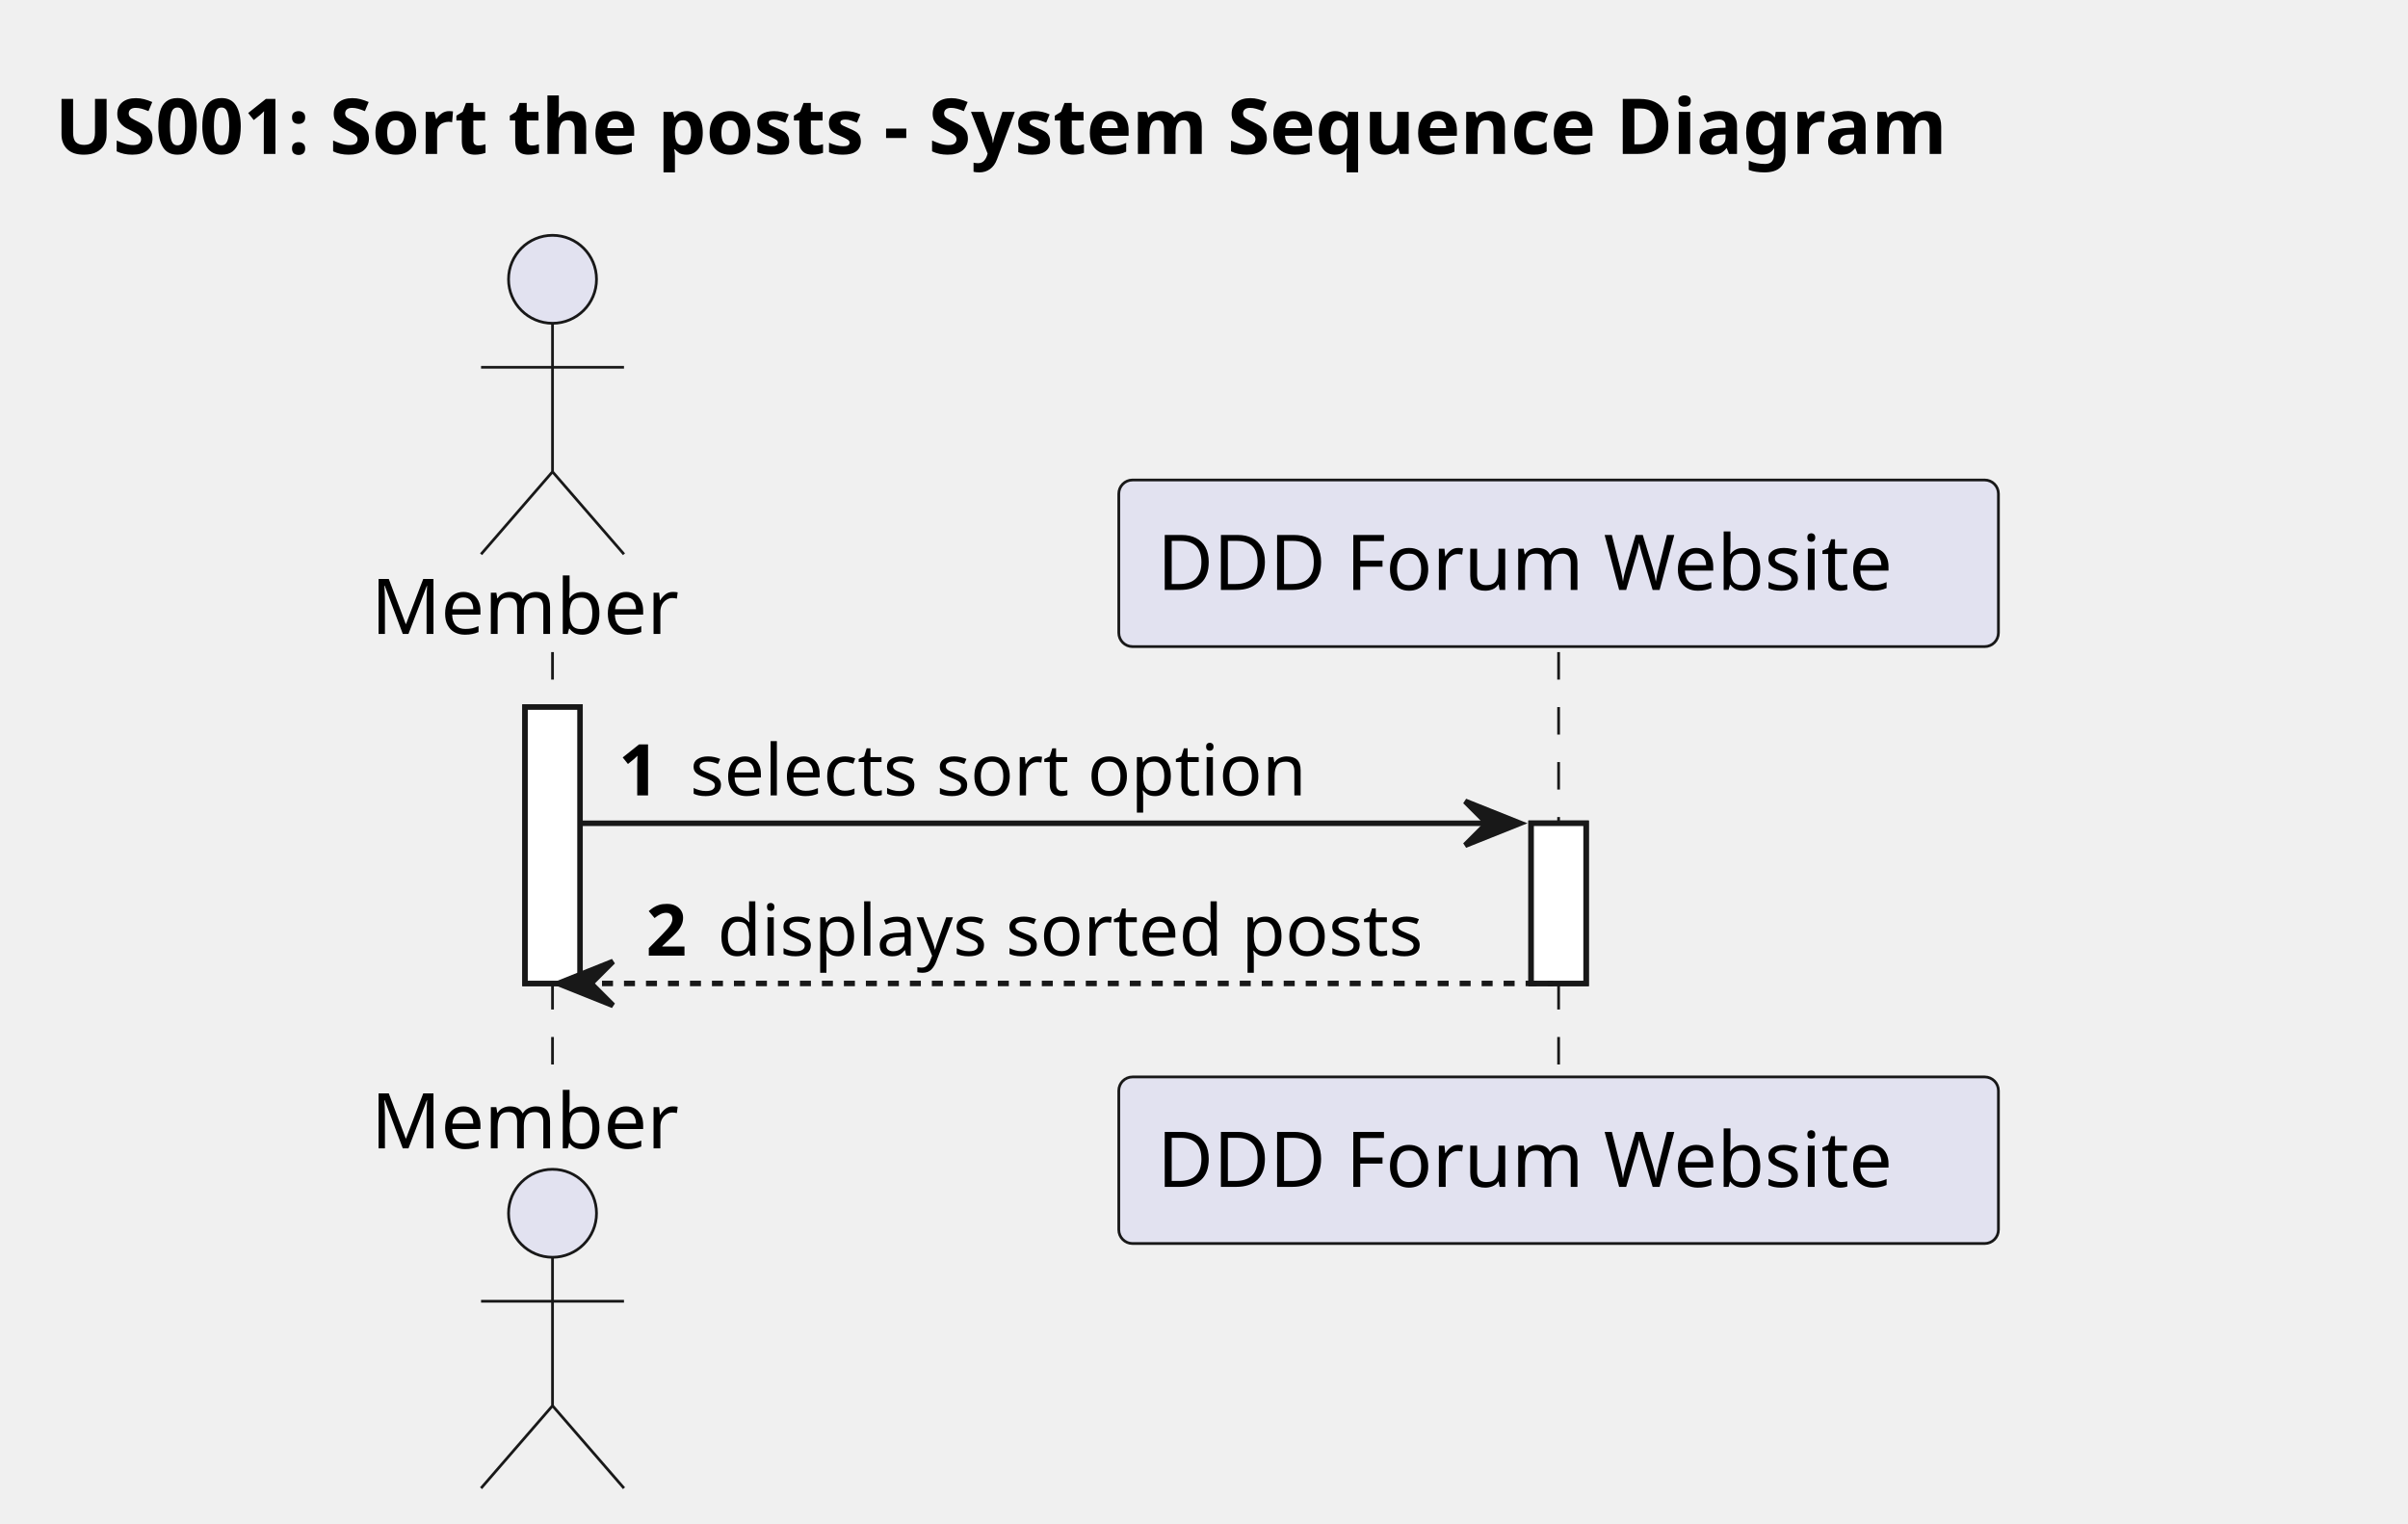
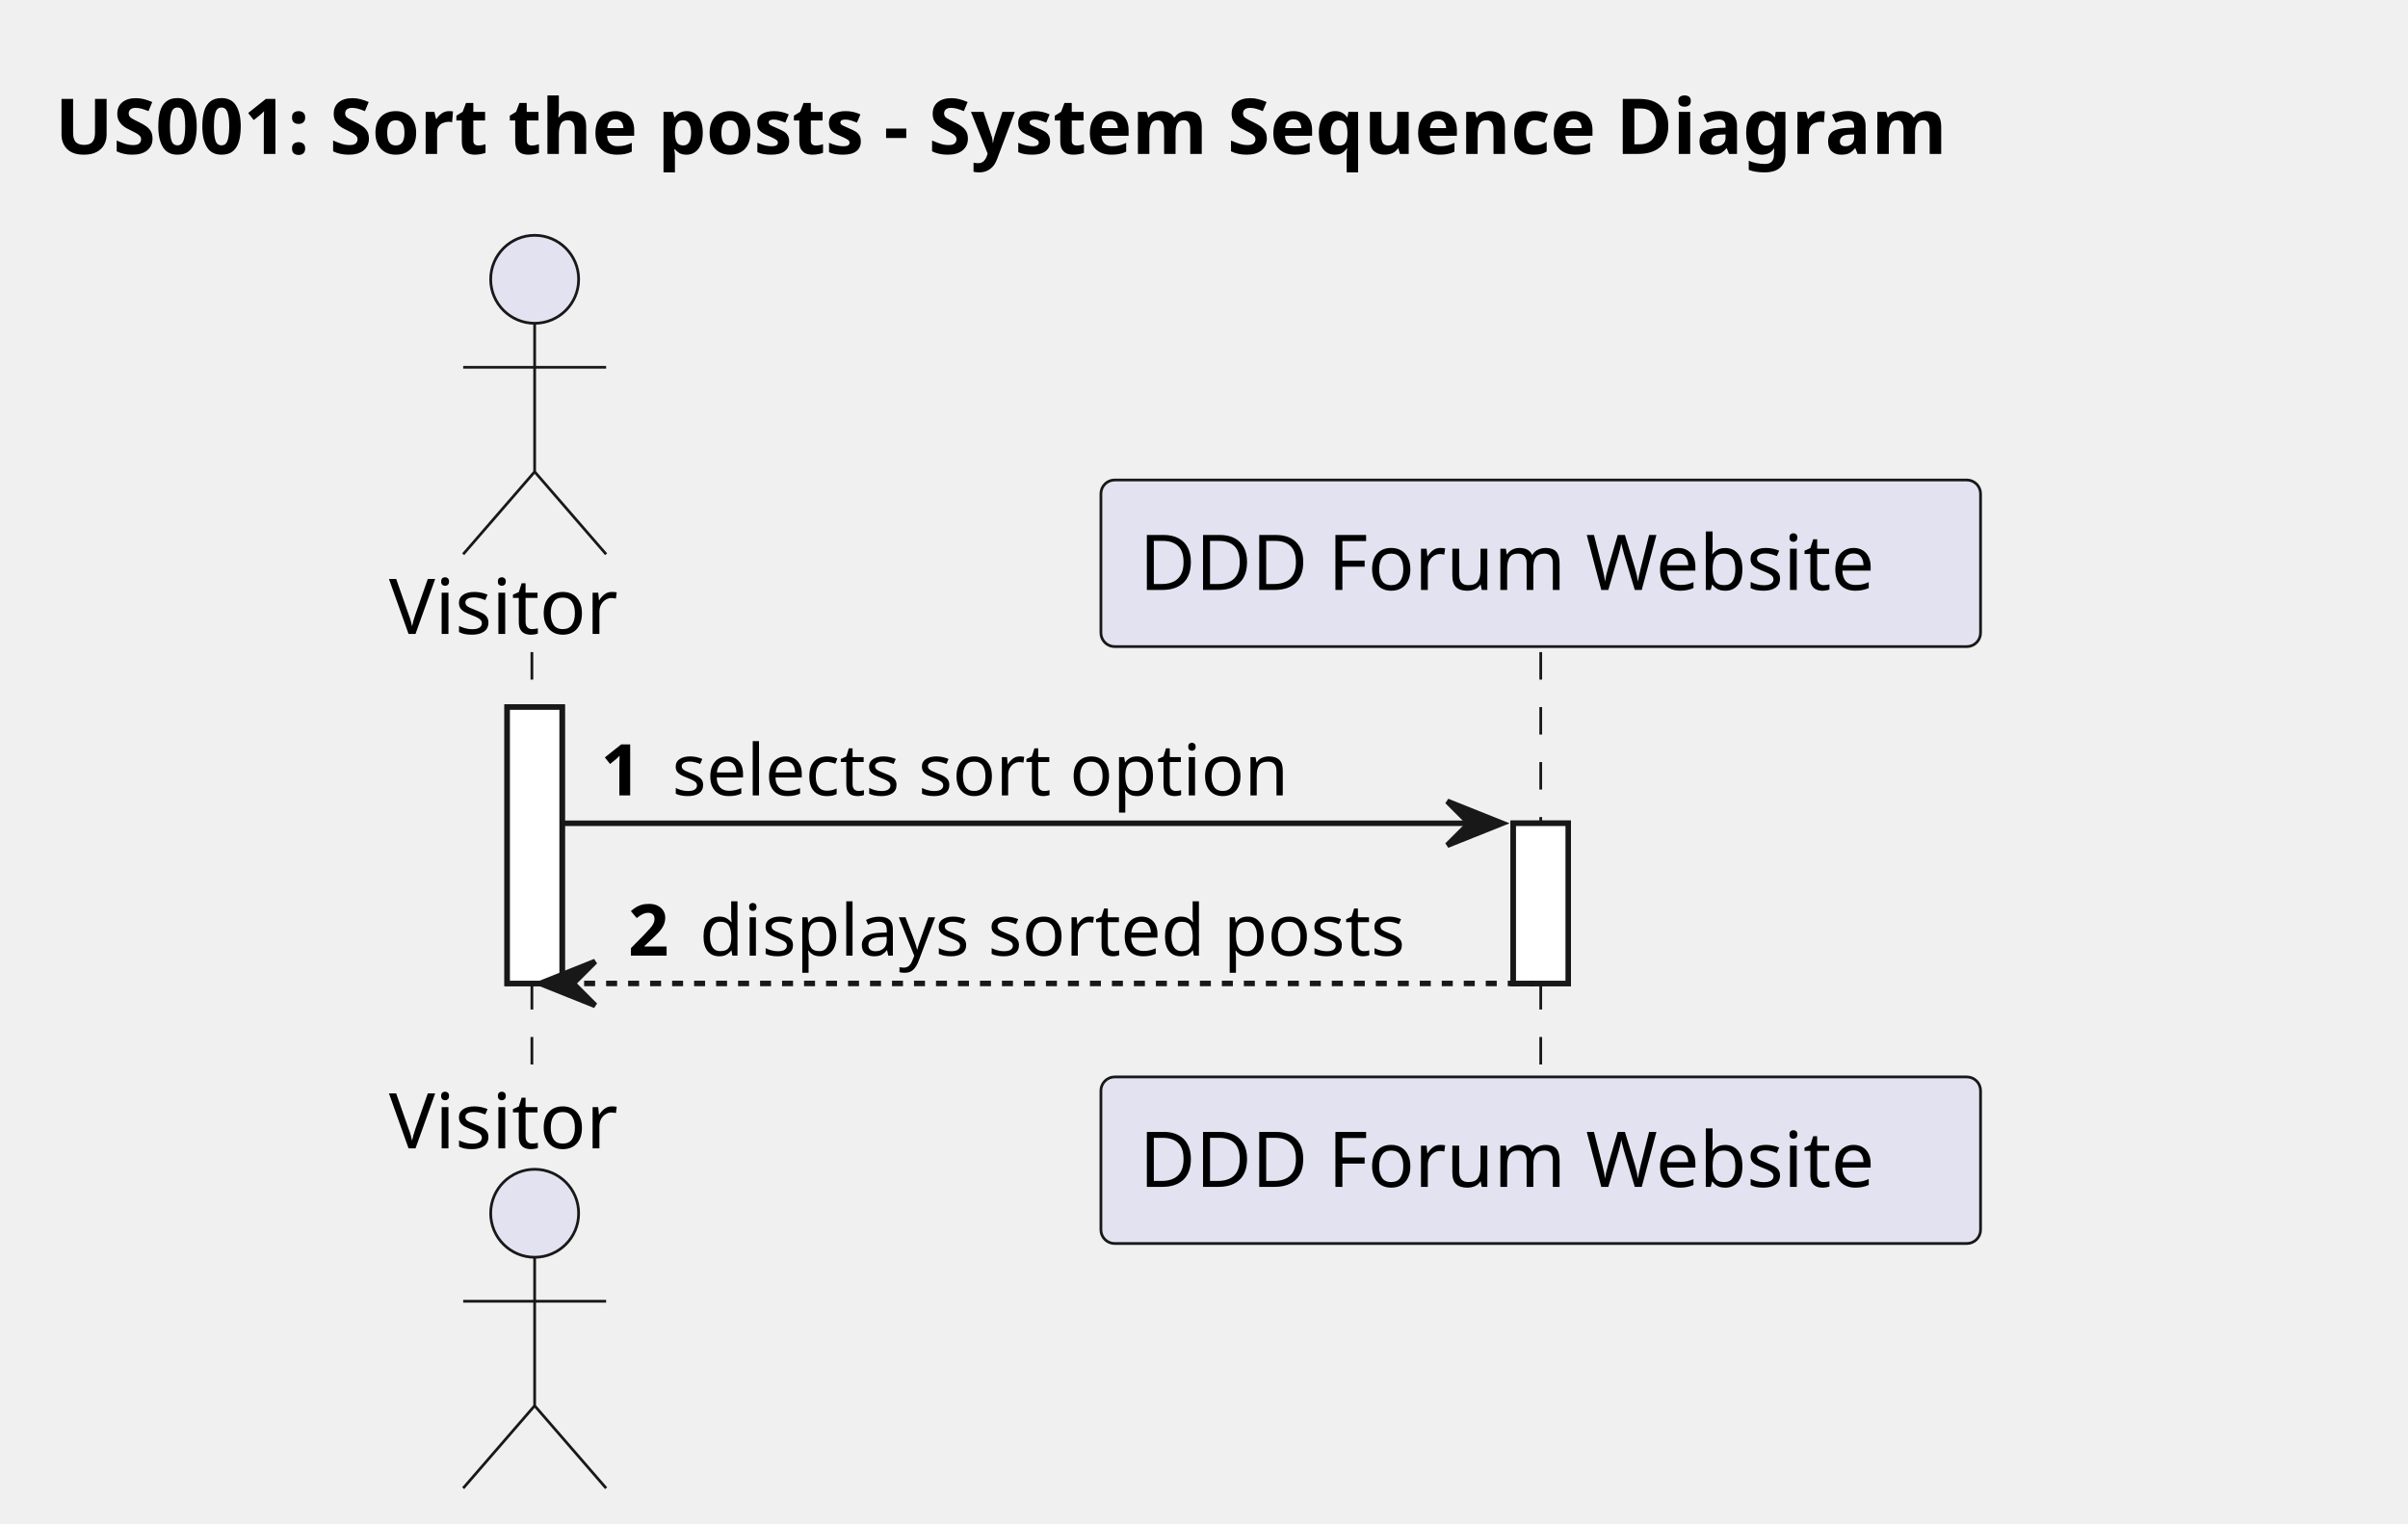
<svg xmlns="http://www.w3.org/2000/svg" contentStyleType="text/css" height="277px" preserveAspectRatio="none" style="width:438px;height:277px;background:#FFFFFF;" version="1.1" viewBox="0 0 438 277" width="438px" zoomAndPan="magnify">
  <defs />
  <g>
    <text fill="#000000" font-family="sans-serif" font-size="14" font-weight="bold" lengthAdjust="spacing" textLength="410" x="10" y="27.995">US001: Sort the posts - System Sequence Diagram</text>
-     <rect fill="#FFFFFF" height="50.266" style="stroke:#181818;stroke-width:1.0;" width="10" x="95.5" y="128.594" />
-     <rect fill="#FFFFFF" height="29.133" style="stroke:#181818;stroke-width:1.0;" width="10" x="278.5" y="149.727" />
-     <line style="stroke:#181818;stroke-width:0.5;stroke-dasharray:5.0,5.0;" x1="100.5" x2="100.5" y1="118.594" y2="196.859" />
-     <line style="stroke:#181818;stroke-width:0.5;stroke-dasharray:5.0,5.0;" x1="283.5" x2="283.5" y1="118.594" y2="196.859" />
-     <text fill="#000000" font-family="sans-serif" font-size="14" lengthAdjust="spacing" textLength="60" x="67.5" y="115.292">Member</text>
-     <ellipse cx="100.5" cy="50.797" fill="#E2E2F0" rx="8" ry="8" style="stroke:#181818;stroke-width:0.5;" />
-     <path d="M100.5,58.797 L100.5,85.797 M87.5,66.797 L113.5,66.797 M100.5,85.797 L87.5,100.797 M100.5,85.797 L113.5,100.797 " fill="none" style="stroke:#181818;stroke-width:0.5;" />
-     <text fill="#000000" font-family="sans-serif" font-size="14" lengthAdjust="spacing" textLength="60" x="67.5" y="208.855">Member</text>
-     <ellipse cx="100.5" cy="220.656" fill="#E2E2F0" rx="8" ry="8" style="stroke:#181818;stroke-width:0.5;" />
-     <path d="M100.5,228.656 L100.5,255.656 M87.5,236.656 L113.5,236.656 M100.5,255.656 L87.5,270.656 M100.5,255.656 L113.5,270.656 " fill="none" style="stroke:#181818;stroke-width:0.5;" />
-     <rect fill="#E2E2F0" height="30.297" rx="2.5" ry="2.5" style="stroke:#181818;stroke-width:0.5;" width="160" x="203.5" y="87.297" />
-     <text fill="#000000" font-family="sans-serif" font-size="14" lengthAdjust="spacing" textLength="146" x="210.5" y="107.292">DDD Forum Website</text>
-     <rect fill="#E2E2F0" height="30.297" rx="2.5" ry="2.5" style="stroke:#181818;stroke-width:0.5;" width="160" x="203.5" y="195.859" />
-     <text fill="#000000" font-family="sans-serif" font-size="14" lengthAdjust="spacing" textLength="146" x="210.5" y="215.855">DDD Forum Website</text>
-     <rect fill="#FFFFFF" height="50.266" style="stroke:#181818;stroke-width:1.0;" width="10" x="95.5" y="128.594" />
-     <rect fill="#FFFFFF" height="29.133" style="stroke:#181818;stroke-width:1.0;" width="10" x="278.5" y="149.727" />
-     <polygon fill="#181818" points="266.5,145.727,276.5,149.727,266.5,153.727,270.5,149.727" style="stroke:#181818;stroke-width:1.0;" />
-     <line style="stroke:#181818;stroke-width:1.0;" x1="105.5" x2="272.5" y1="149.727" y2="149.727" />
-     <text fill="#000000" font-family="sans-serif" font-size="13" font-weight="bold" lengthAdjust="spacing" textLength="9" x="112.5" y="144.661">1</text>
-     <text fill="#000000" font-family="sans-serif" font-size="13" lengthAdjust="spacing" textLength="118" x="125.5" y="144.661">selects sort option</text>
-     <polygon fill="#181818" points="111.5,174.859,101.5,178.859,111.5,182.859,107.5,178.859" style="stroke:#181818;stroke-width:1.0;" />
-     <line style="stroke:#181818;stroke-width:1.0;stroke-dasharray:2.0,2.0;" x1="105.5" x2="282.5" y1="178.859" y2="178.859" />
-     <text fill="#000000" font-family="sans-serif" font-size="13" font-weight="bold" lengthAdjust="spacing" textLength="9" x="117.5" y="173.793">2</text>
-     <text fill="#000000" font-family="sans-serif" font-size="13" lengthAdjust="spacing" textLength="136" x="130.5" y="173.793">displays sorted posts</text>
+     <rect fill="#FFFFFF" height="50.266" style="stroke:#181818;stroke-width:1.0;" width="10" x="92.25" y="128.594" />
+     <rect fill="#FFFFFF" height="29.133" style="stroke:#181818;stroke-width:1.0;" width="10" x="275.25" y="149.727" />
+     <line style="stroke:#181818;stroke-width:0.5;stroke-dasharray:5.0,5.0;" x1="96.75" x2="96.75" y1="118.594" y2="196.859" />
+     <line style="stroke:#181818;stroke-width:0.5;stroke-dasharray:5.0,5.0;" x1="280.25" x2="280.25" y1="118.594" y2="196.859" />
+     <text fill="#000000" font-family="sans-serif" font-size="14" lengthAdjust="spacing" textLength="47" x="70.75" y="115.292">Visitor</text>
+     <ellipse cx="97.25" cy="50.797" fill="#E2E2F0" rx="8" ry="8" style="stroke:#181818;stroke-width:0.5;" />
+     <path d="M97.25,58.797 L97.25,85.797 M84.25,66.797 L110.25,66.797 M97.25,85.797 L84.25,100.797 M97.25,85.797 L110.25,100.797 " fill="none" style="stroke:#181818;stroke-width:0.5;" />
+     <text fill="#000000" font-family="sans-serif" font-size="14" lengthAdjust="spacing" textLength="47" x="70.75" y="208.855">Visitor</text>
+     <ellipse cx="97.25" cy="220.656" fill="#E2E2F0" rx="8" ry="8" style="stroke:#181818;stroke-width:0.5;" />
+     <path d="M97.25,228.656 L97.25,255.656 M84.25,236.656 L110.25,236.656 M97.25,255.656 L84.25,270.656 M97.25,255.656 L110.25,270.656 " fill="none" style="stroke:#181818;stroke-width:0.5;" />
+     <rect fill="#E2E2F0" height="30.297" rx="2.5" ry="2.5" style="stroke:#181818;stroke-width:0.5;" width="160" x="200.25" y="87.297" />
+     <text fill="#000000" font-family="sans-serif" font-size="14" lengthAdjust="spacing" textLength="146" x="207.25" y="107.292">DDD Forum Website</text>
+     <rect fill="#E2E2F0" height="30.297" rx="2.5" ry="2.5" style="stroke:#181818;stroke-width:0.5;" width="160" x="200.25" y="195.859" />
+     <text fill="#000000" font-family="sans-serif" font-size="14" lengthAdjust="spacing" textLength="146" x="207.25" y="215.855">DDD Forum Website</text>
+     <rect fill="#FFFFFF" height="50.266" style="stroke:#181818;stroke-width:1.0;" width="10" x="92.25" y="128.594" />
+     <rect fill="#FFFFFF" height="29.133" style="stroke:#181818;stroke-width:1.0;" width="10" x="275.25" y="149.727" />
+     <polygon fill="#181818" points="263.25,145.727,273.25,149.727,263.25,153.727,267.25,149.727" style="stroke:#181818;stroke-width:1.0;" />
+     <line style="stroke:#181818;stroke-width:1.0;" x1="102.25" x2="269.25" y1="149.727" y2="149.727" />
+     <text fill="#000000" font-family="sans-serif" font-size="13" font-weight="bold" lengthAdjust="spacing" textLength="9" x="109.25" y="144.661">1</text>
+     <text fill="#000000" font-family="sans-serif" font-size="13" lengthAdjust="spacing" textLength="118" x="122.25" y="144.661">selects sort option</text>
+     <polygon fill="#181818" points="108.25,174.859,98.25,178.859,108.25,182.859,104.25,178.859" style="stroke:#181818;stroke-width:1.0;" />
+     <line style="stroke:#181818;stroke-width:1.0;stroke-dasharray:2.0,2.0;" x1="102.25" x2="279.25" y1="178.859" y2="178.859" />
+     <text fill="#000000" font-family="sans-serif" font-size="13" font-weight="bold" lengthAdjust="spacing" textLength="9" x="114.25" y="173.793">2</text>
+     <text fill="#000000" font-family="sans-serif" font-size="13" lengthAdjust="spacing" textLength="136" x="127.25" y="173.793">displays sorted posts</text>
  </g>
</svg>
